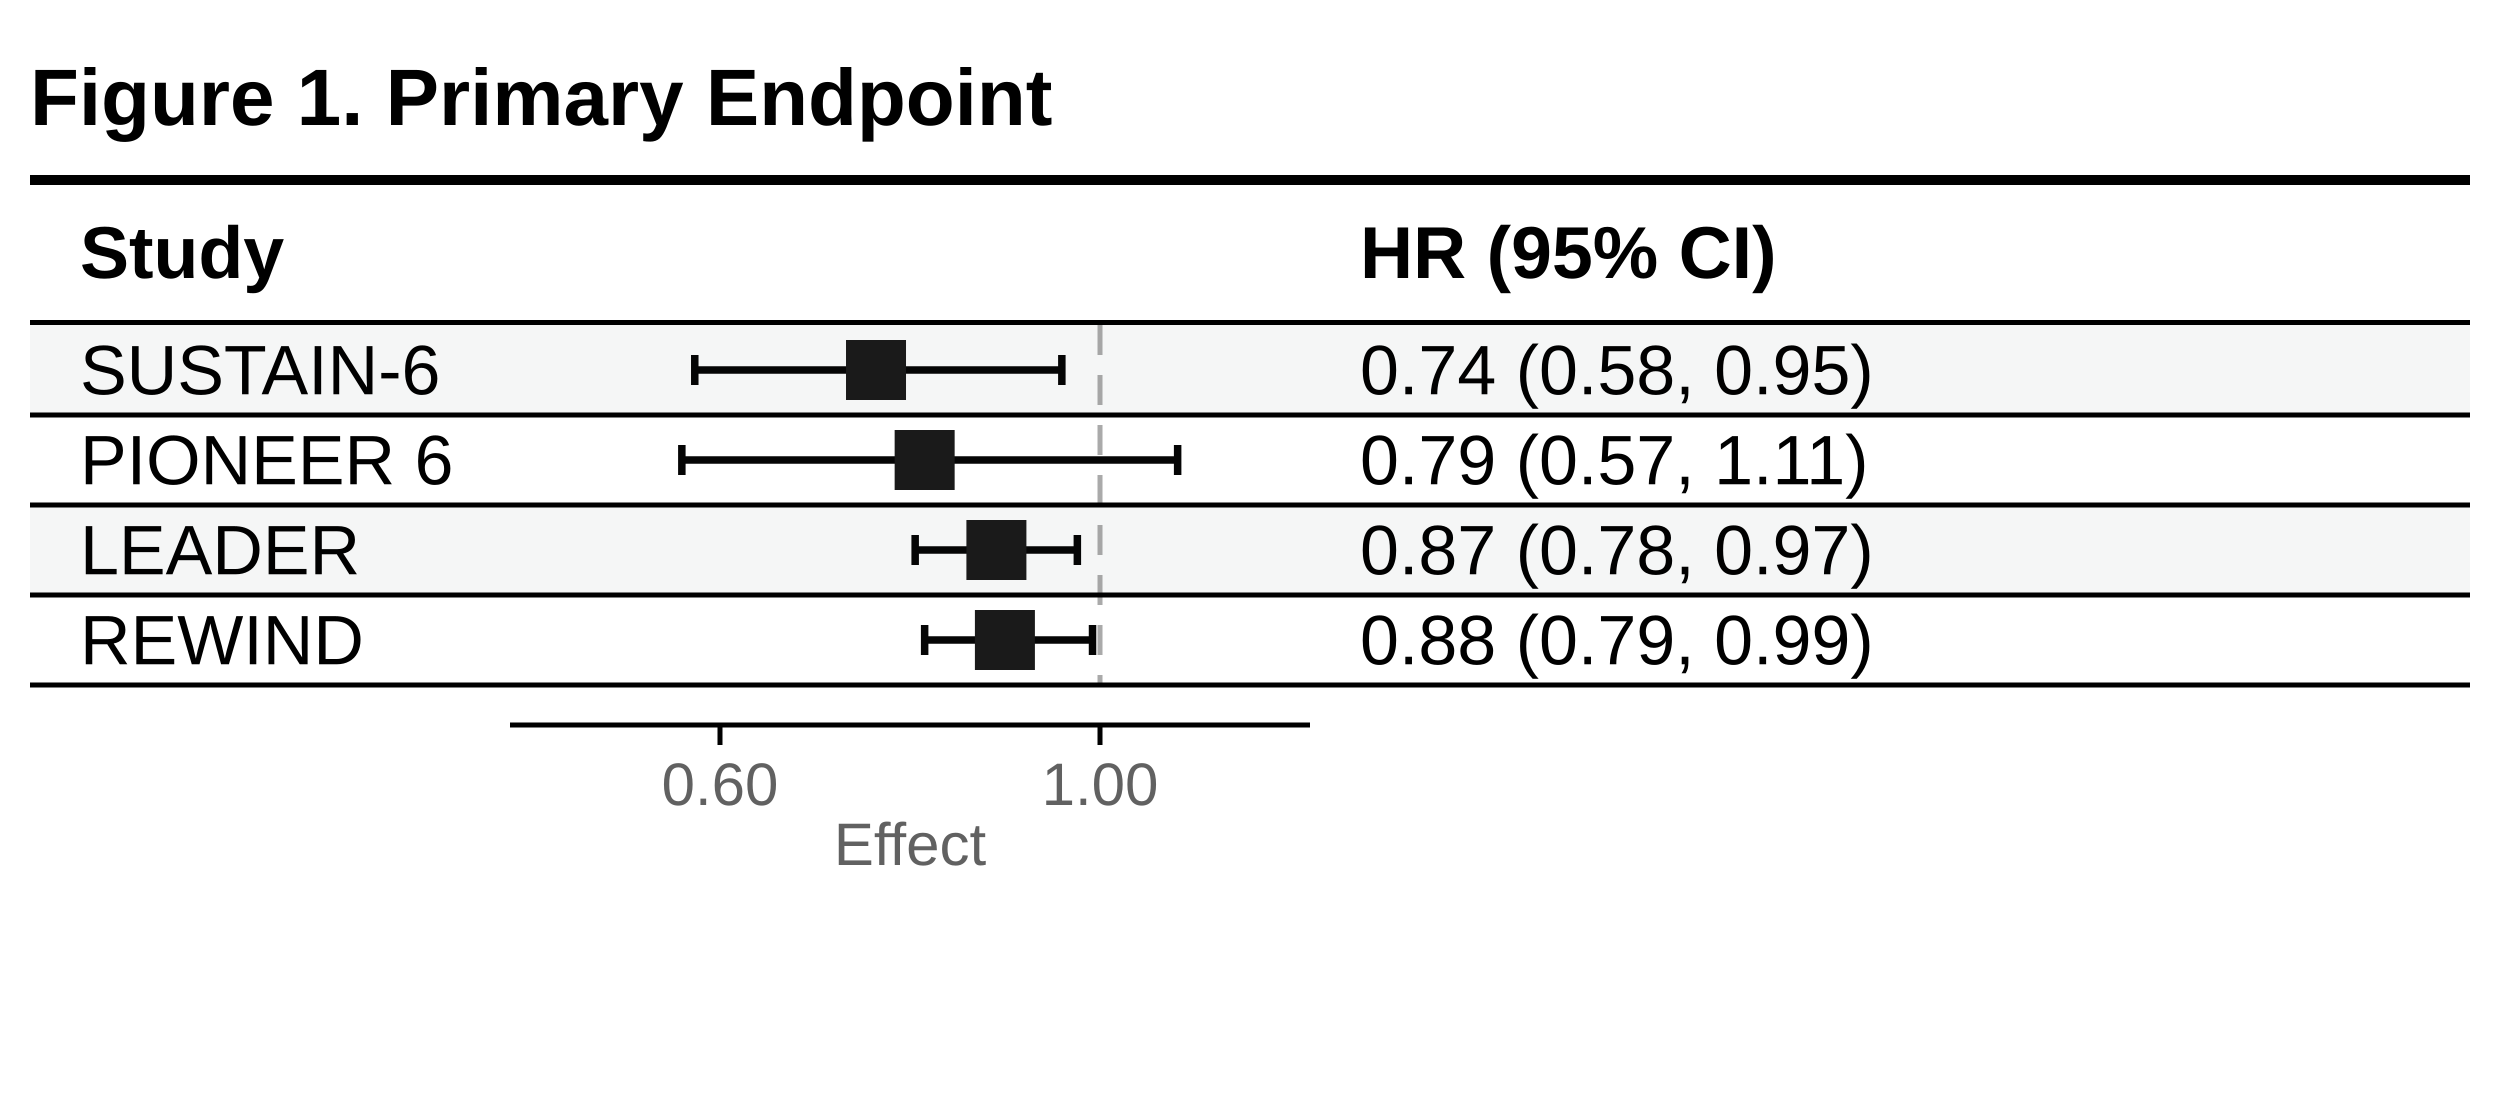
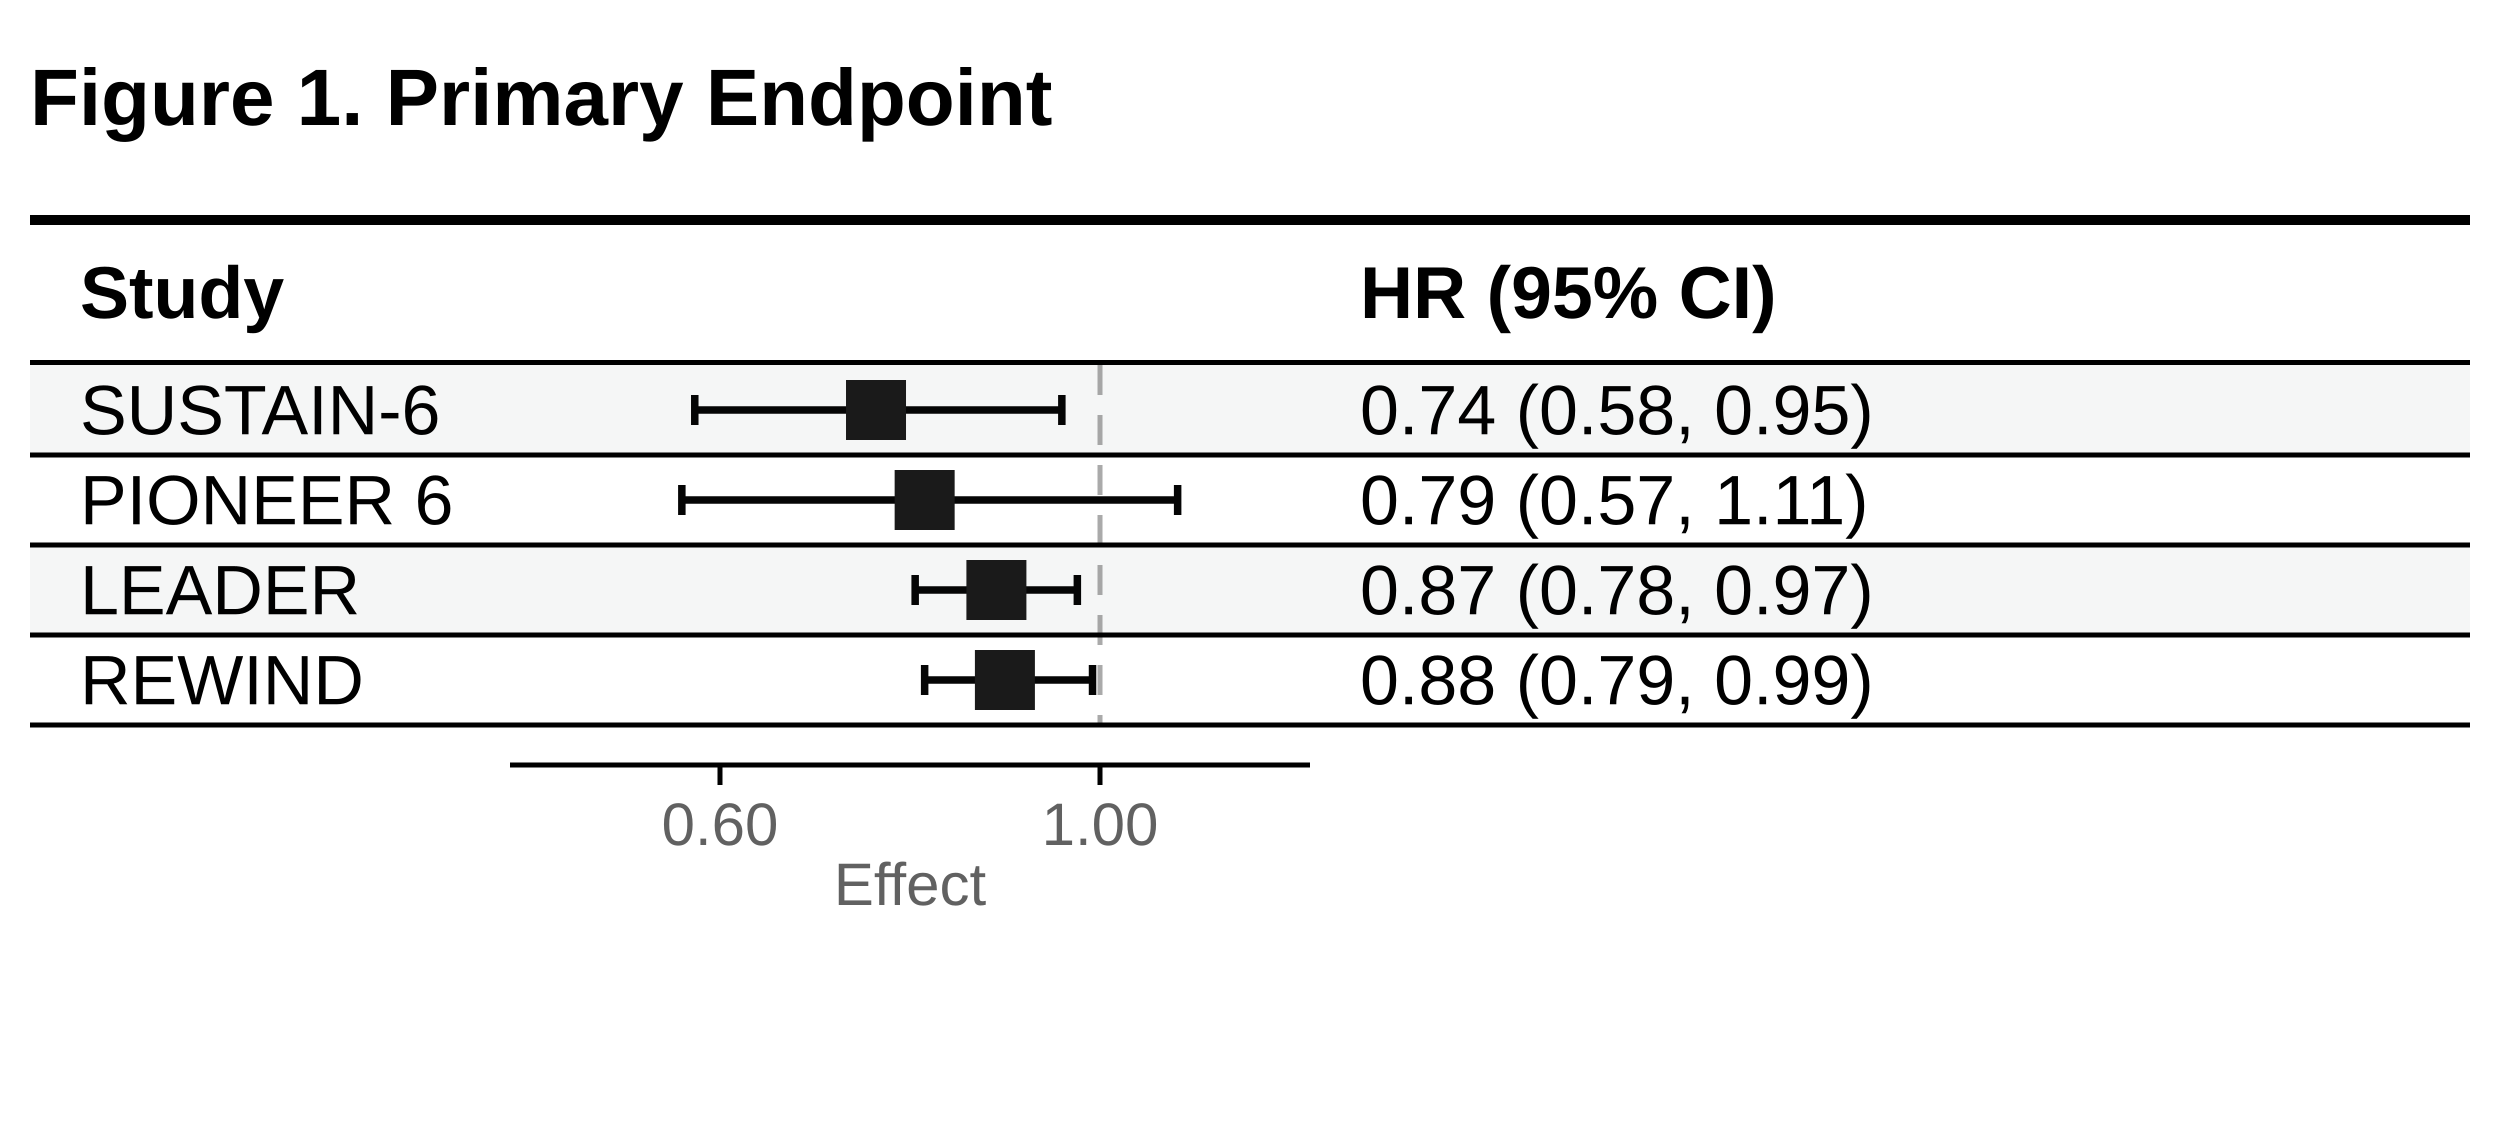
- <svg xmlns="http://www.w3.org/2000/svg" width="500" height="219" viewBox="0 0 500 219">
+ <svg xmlns="http://www.w3.org/2000/svg" width="500" height="227" viewBox="0 0 500 227">
  <style>
  text {
    font-variant-numeric: tabular-nums;
  }
  /* Use dominant-baseline for cell text to match CSS flex centering */
  .cell-text { dominant-baseline: central; }
</style>
  <rect width="100%" height="100%" fill="#FFFFFF" />
  <text x="6" y="25" font-family="Arial, Helvetica, sans-serif" font-size="16px" font-weight="600" fill="#000000">Figure 1. Primary Endpoint</text>
-   <line x1="6" x2="494" y1="36" y2="36" stroke="#000000" stroke-width="2" />
-   <text class="cell-text" x="16" y="50.5" font-family="Arial, Helvetica, sans-serif" font-size="14.7px" font-weight="600" fill="#000000">Study</text>
-   <text class="cell-text" x="272" y="50.5" font-family="Arial, Helvetica, sans-serif" font-size="14.7px" font-weight="600" text-anchor="start" fill="#000000">HR (95% CI)</text>
-   <line x1="6" x2="494" y1="65" y2="65" stroke="#000000" stroke-width="2" />
-   <rect x="6" y="65" width="488" height="18" fill="#F5F6F6" />
-   <rect x="6" y="101" width="488" height="18" fill="#F5F6F6" />
-   <line x1="220.001" x2="220.001" y1="65" y2="137" stroke="#717171" stroke-width="1" stroke-opacity="0.6" stroke-dasharray="6,4" />
+   <line x1="6" x2="494" y1="44" y2="44" stroke="#000000" stroke-width="2" />
+   <text class="cell-text" x="16" y="58.5" font-family="Arial, Helvetica, sans-serif" font-size="14.7px" font-weight="600" fill="#000000">Study</text>
+   <text class="cell-text" x="272" y="58.5" font-family="Arial, Helvetica, sans-serif" font-size="14.7px" font-weight="600" text-anchor="start" fill="#000000">HR (95% CI)</text>
+   <line x1="6" x2="494" y1="73" y2="73" stroke="#000000" stroke-width="2" />
+   <rect x="6" y="73" width="488" height="18" fill="#F5F6F6" />
+   <rect x="6" y="109" width="488" height="18" fill="#F5F6F6" />
+   <line x1="220.001" x2="220.001" y1="73" y2="145" stroke="#717171" stroke-width="1" stroke-opacity="0.6" stroke-dasharray="6,4" />
  <g class="interval effect-0">
-     <line x1="138.955" x2="212.369" y1="74" y2="74" stroke="#050505" stroke-width="1.5" />
-     <line x1="138.955" x2="138.955" y1="71" y2="77" stroke="#050505" stroke-width="1.5" />
-     <line x1="212.369" x2="212.369" y1="71" y2="77" stroke="#050505" stroke-width="1.5" />
-     <rect x="169.202" y="68" width="12" height="12" fill="#1A1A1A" />
+     <line x1="138.955" x2="212.369" y1="82" y2="82" stroke="#050505" stroke-width="1.5" />
+     <line x1="138.955" x2="138.955" y1="79" y2="85" stroke="#050505" stroke-width="1.5" />
+     <line x1="212.369" x2="212.369" y1="79" y2="85" stroke="#050505" stroke-width="1.5" />
+     <rect x="169.202" y="76" width="12" height="12" fill="#1A1A1A" />
  </g>
  <g class="interval effect-0">
-     <line x1="136.368" x2="235.528" y1="92" y2="92" stroke="#050505" stroke-width="1.5" />
-     <line x1="136.368" x2="136.368" y1="89" y2="95" stroke="#050505" stroke-width="1.5" />
-     <line x1="235.528" x2="235.528" y1="89" y2="95" stroke="#050505" stroke-width="1.5" />
-     <rect x="178.93" y="86" width="12" height="12" fill="#1A1A1A" />
+     <line x1="136.368" x2="235.528" y1="100" y2="100" stroke="#050505" stroke-width="1.5" />
+     <line x1="136.368" x2="136.368" y1="97" y2="103" stroke="#050505" stroke-width="1.5" />
+     <line x1="235.528" x2="235.528" y1="97" y2="103" stroke="#050505" stroke-width="1.5" />
+     <rect x="178.93" y="94" width="12" height="12" fill="#1A1A1A" />
  </g>
  <g class="interval effect-0">
-     <line x1="183.034" x2="215.469" y1="110" y2="110" stroke="#050505" stroke-width="1.5" />
-     <line x1="183.034" x2="183.034" y1="107" y2="113" stroke="#050505" stroke-width="1.5" />
-     <line x1="215.469" x2="215.469" y1="107" y2="113" stroke="#050505" stroke-width="1.5" />
-     <rect x="193.281" y="104" width="12" height="12" fill="#1A1A1A" />
+     <line x1="183.034" x2="215.469" y1="118" y2="118" stroke="#050505" stroke-width="1.5" />
+     <line x1="183.034" x2="183.034" y1="115" y2="121" stroke="#050505" stroke-width="1.5" />
+     <line x1="215.469" x2="215.469" y1="115" y2="121" stroke="#050505" stroke-width="1.5" />
+     <rect x="193.281" y="112" width="12" height="12" fill="#1A1A1A" />
  </g>
  <g class="interval effect-0">
-     <line x1="184.93" x2="218.505" y1="128" y2="128" stroke="#050505" stroke-width="1.5" />
-     <line x1="184.93" x2="184.93" y1="125" y2="131" stroke="#050505" stroke-width="1.5" />
-     <line x1="218.505" x2="218.505" y1="125" y2="131" stroke="#050505" stroke-width="1.5" />
-     <rect x="194.981" y="122" width="12" height="12" fill="#1A1A1A" />
+     <line x1="184.93" x2="218.505" y1="136" y2="136" stroke="#050505" stroke-width="1.5" />
+     <line x1="184.93" x2="184.93" y1="133" y2="139" stroke="#050505" stroke-width="1.5" />
+     <line x1="218.505" x2="218.505" y1="133" y2="139" stroke="#050505" stroke-width="1.5" />
+     <rect x="194.981" y="130" width="12" height="12" fill="#1A1A1A" />
  </g>
-   <g transform="translate(0, 145)">
+   <g transform="translate(0, 153)">
    <line x1="102" x2="262" y1="0" y2="0" stroke="#000000" stroke-width="1" />
    <line x1="143.999" x2="143.999" y1="0" y2="4" stroke="#000000" stroke-width="1" />
    <text x="143.999" y="16" text-anchor="middle" font-family="Arial, Helvetica, sans-serif" font-size="12px" font-weight="400" font-style="normal" fill="#616161">0.60</text>
    <line x1="220.001" x2="220.001" y1="0" y2="4" stroke="#000000" stroke-width="1" />
    <text x="220.001" y="16" text-anchor="middle" font-family="Arial, Helvetica, sans-serif" font-size="12px" font-weight="400" font-style="normal" fill="#616161">1.00</text>
    <text x="182" y="28" text-anchor="middle" font-family="Arial, Helvetica, sans-serif" font-size="12px" font-weight="400" font-style="normal" fill="#616161">Effect</text>
  </g>
-   <text class="cell-text" x="16" y="74" font-family="Arial, Helvetica, sans-serif" font-size="14px" font-weight="400" font-style="normal" fill="#000000">SUSTAIN-6</text>
-   <text class="cell-text" x="272" y="74" font-family="Arial, Helvetica, sans-serif" font-size="14px" font-weight="400" font-style="normal" text-anchor="start" fill="#000000">0.74 (0.58, 0.95)</text>
-   <line x1="6" x2="494" y1="83" y2="83" stroke="#000000" stroke-width="1" />
-   <text class="cell-text" x="16" y="92" font-family="Arial, Helvetica, sans-serif" font-size="14px" font-weight="400" font-style="normal" fill="#000000">PIONEER 6</text>
-   <text class="cell-text" x="272" y="92" font-family="Arial, Helvetica, sans-serif" font-size="14px" font-weight="400" font-style="normal" text-anchor="start" fill="#000000">0.79 (0.57, 1.11)</text>
-   <line x1="6" x2="494" y1="101" y2="101" stroke="#000000" stroke-width="1" />
-   <text class="cell-text" x="16" y="110" font-family="Arial, Helvetica, sans-serif" font-size="14px" font-weight="400" font-style="normal" fill="#000000">LEADER</text>
-   <text class="cell-text" x="272" y="110" font-family="Arial, Helvetica, sans-serif" font-size="14px" font-weight="400" font-style="normal" text-anchor="start" fill="#000000">0.87 (0.78, 0.97)</text>
-   <line x1="6" x2="494" y1="119" y2="119" stroke="#000000" stroke-width="1" />
-   <text class="cell-text" x="16" y="128" font-family="Arial, Helvetica, sans-serif" font-size="14px" font-weight="400" font-style="normal" fill="#000000">REWIND</text>
-   <text class="cell-text" x="272" y="128" font-family="Arial, Helvetica, sans-serif" font-size="14px" font-weight="400" font-style="normal" text-anchor="start" fill="#000000">0.88 (0.79, 0.99)</text>
-   <line x1="6" x2="494" y1="137" y2="137" stroke="#000000" stroke-width="1" />
+   <text class="cell-text" x="16" y="82" font-family="Arial, Helvetica, sans-serif" font-size="14px" font-weight="400" font-style="normal" fill="#000000">SUSTAIN-6</text>
+   <text class="cell-text" x="272" y="82" font-family="Arial, Helvetica, sans-serif" font-size="14px" font-weight="400" font-style="normal" text-anchor="start" fill="#000000">0.74 (0.58, 0.95)</text>
+   <line x1="6" x2="494" y1="91" y2="91" stroke="#000000" stroke-width="1" />
+   <text class="cell-text" x="16" y="100" font-family="Arial, Helvetica, sans-serif" font-size="14px" font-weight="400" font-style="normal" fill="#000000">PIONEER 6</text>
+   <text class="cell-text" x="272" y="100" font-family="Arial, Helvetica, sans-serif" font-size="14px" font-weight="400" font-style="normal" text-anchor="start" fill="#000000">0.79 (0.57, 1.11)</text>
+   <line x1="6" x2="494" y1="109" y2="109" stroke="#000000" stroke-width="1" />
+   <text class="cell-text" x="16" y="118" font-family="Arial, Helvetica, sans-serif" font-size="14px" font-weight="400" font-style="normal" fill="#000000">LEADER</text>
+   <text class="cell-text" x="272" y="118" font-family="Arial, Helvetica, sans-serif" font-size="14px" font-weight="400" font-style="normal" text-anchor="start" fill="#000000">0.87 (0.78, 0.97)</text>
+   <line x1="6" x2="494" y1="127" y2="127" stroke="#000000" stroke-width="1" />
+   <text class="cell-text" x="16" y="136" font-family="Arial, Helvetica, sans-serif" font-size="14px" font-weight="400" font-style="normal" fill="#000000">REWIND</text>
+   <text class="cell-text" x="272" y="136" font-family="Arial, Helvetica, sans-serif" font-size="14px" font-weight="400" font-style="normal" text-anchor="start" fill="#000000">0.88 (0.79, 0.99)</text>
+   <line x1="6" x2="494" y1="145" y2="145" stroke="#000000" stroke-width="1" />
</svg>
